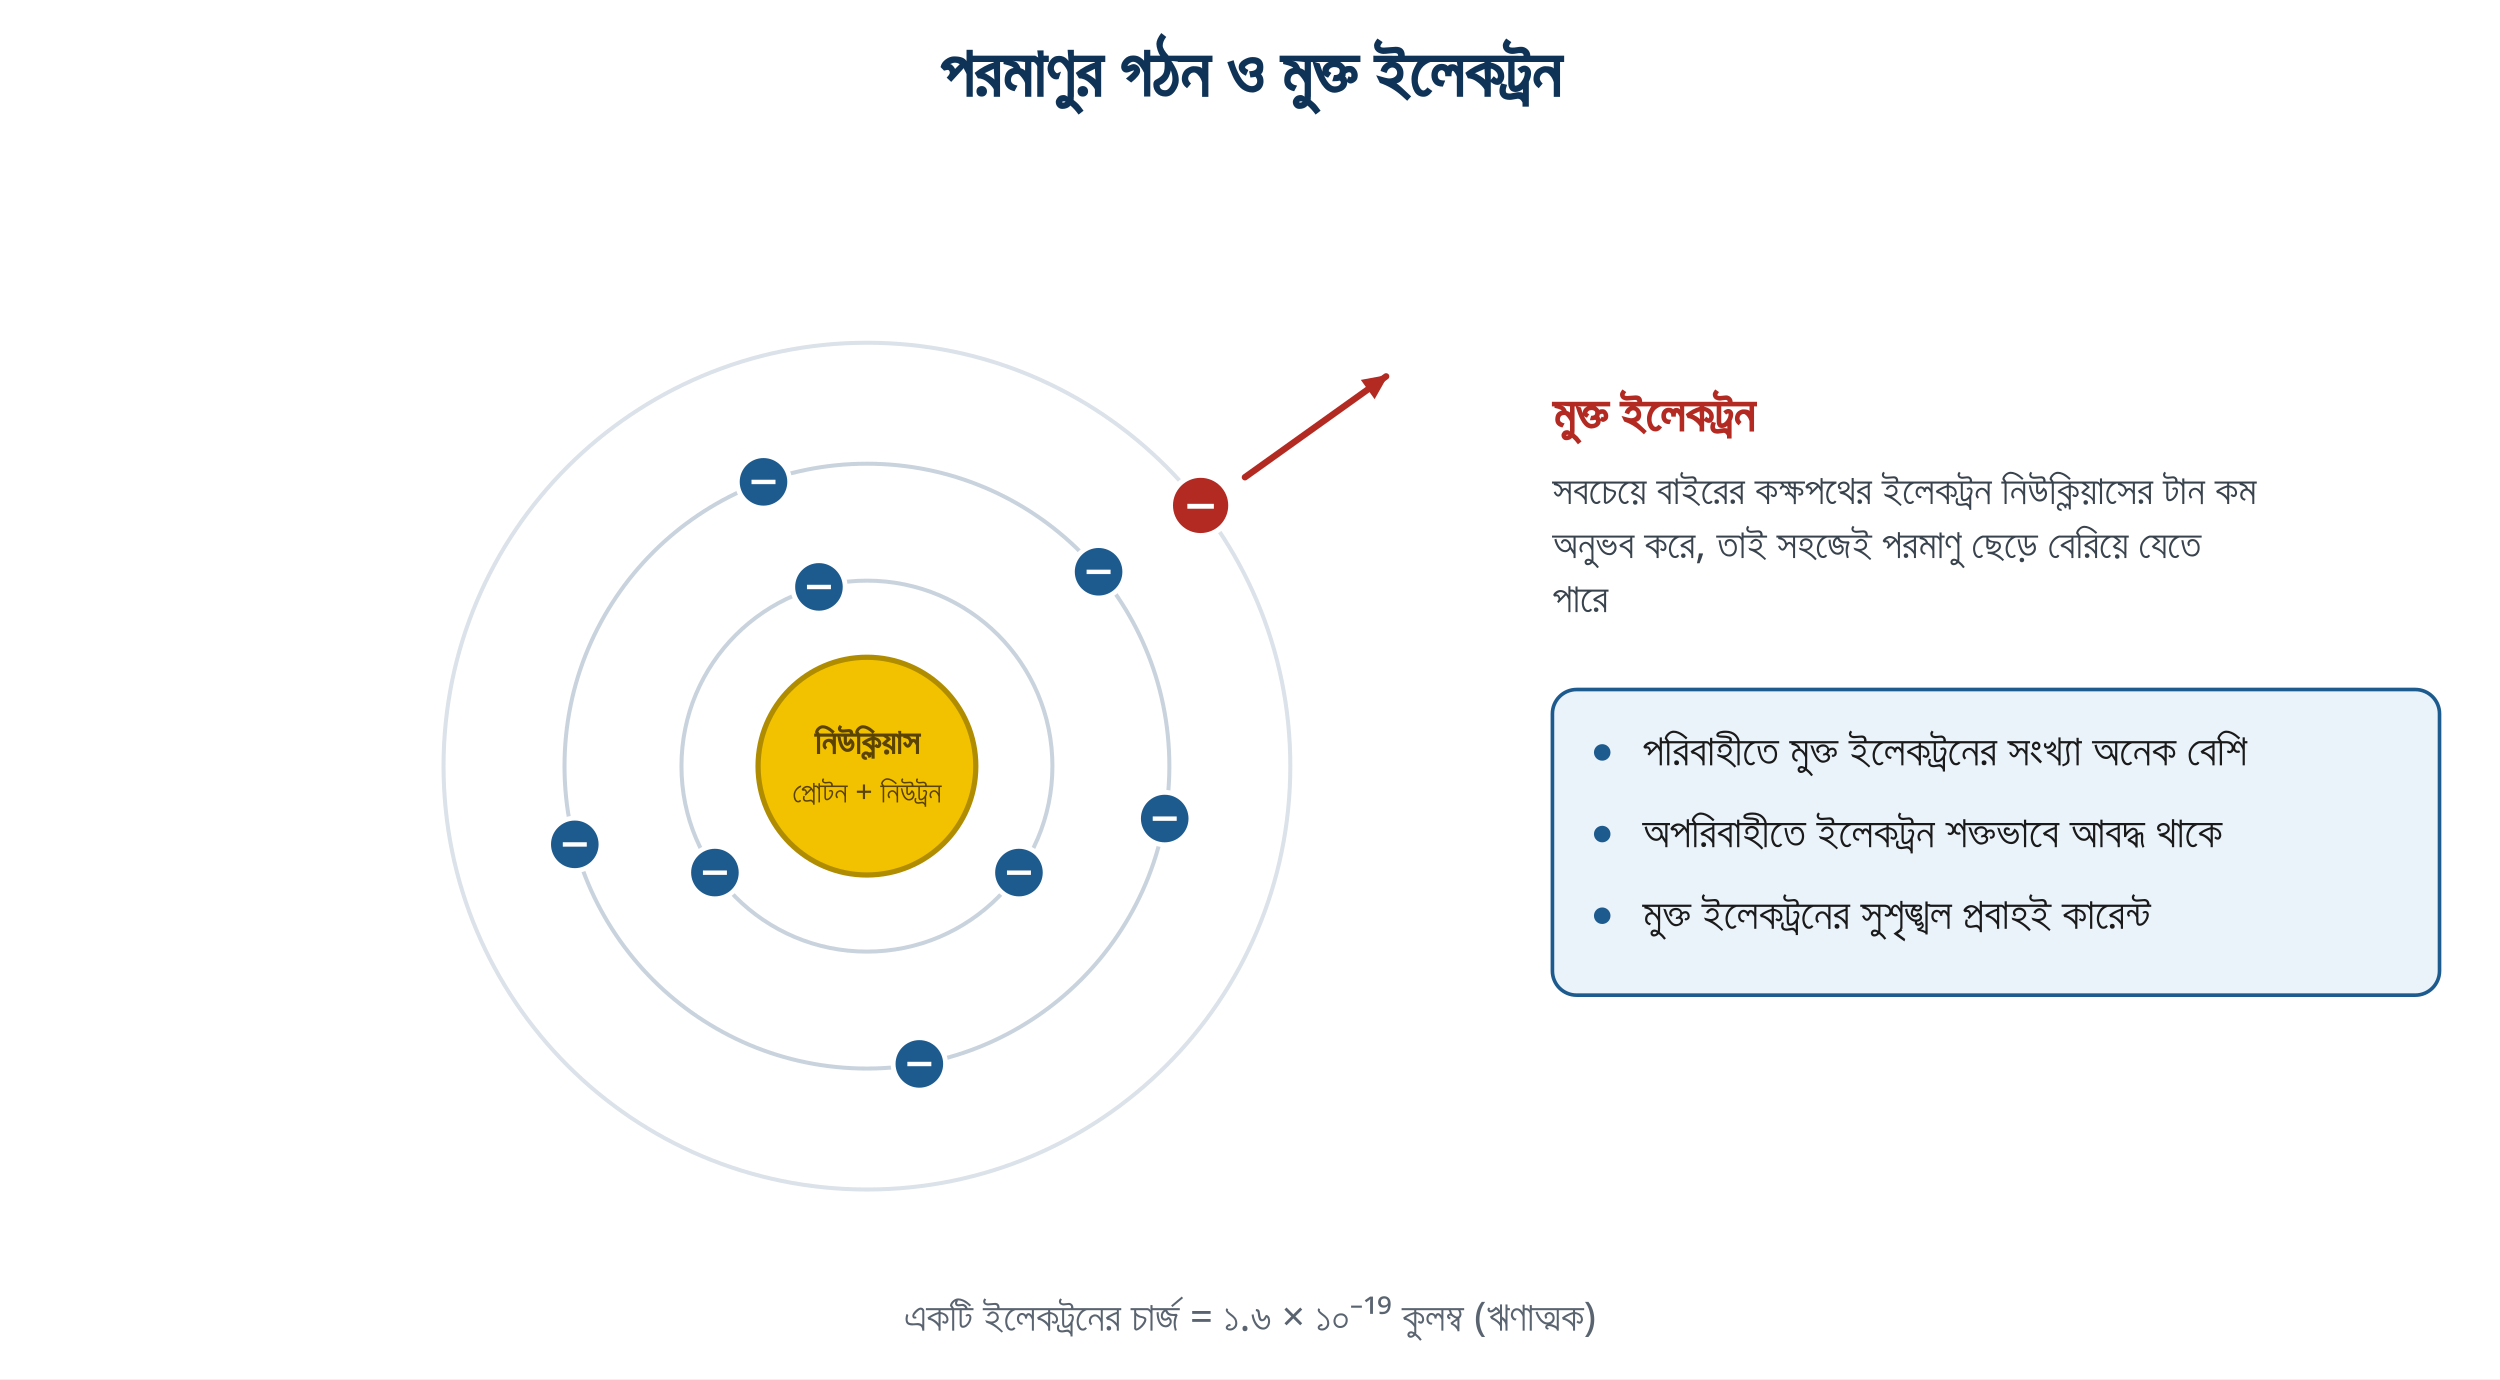
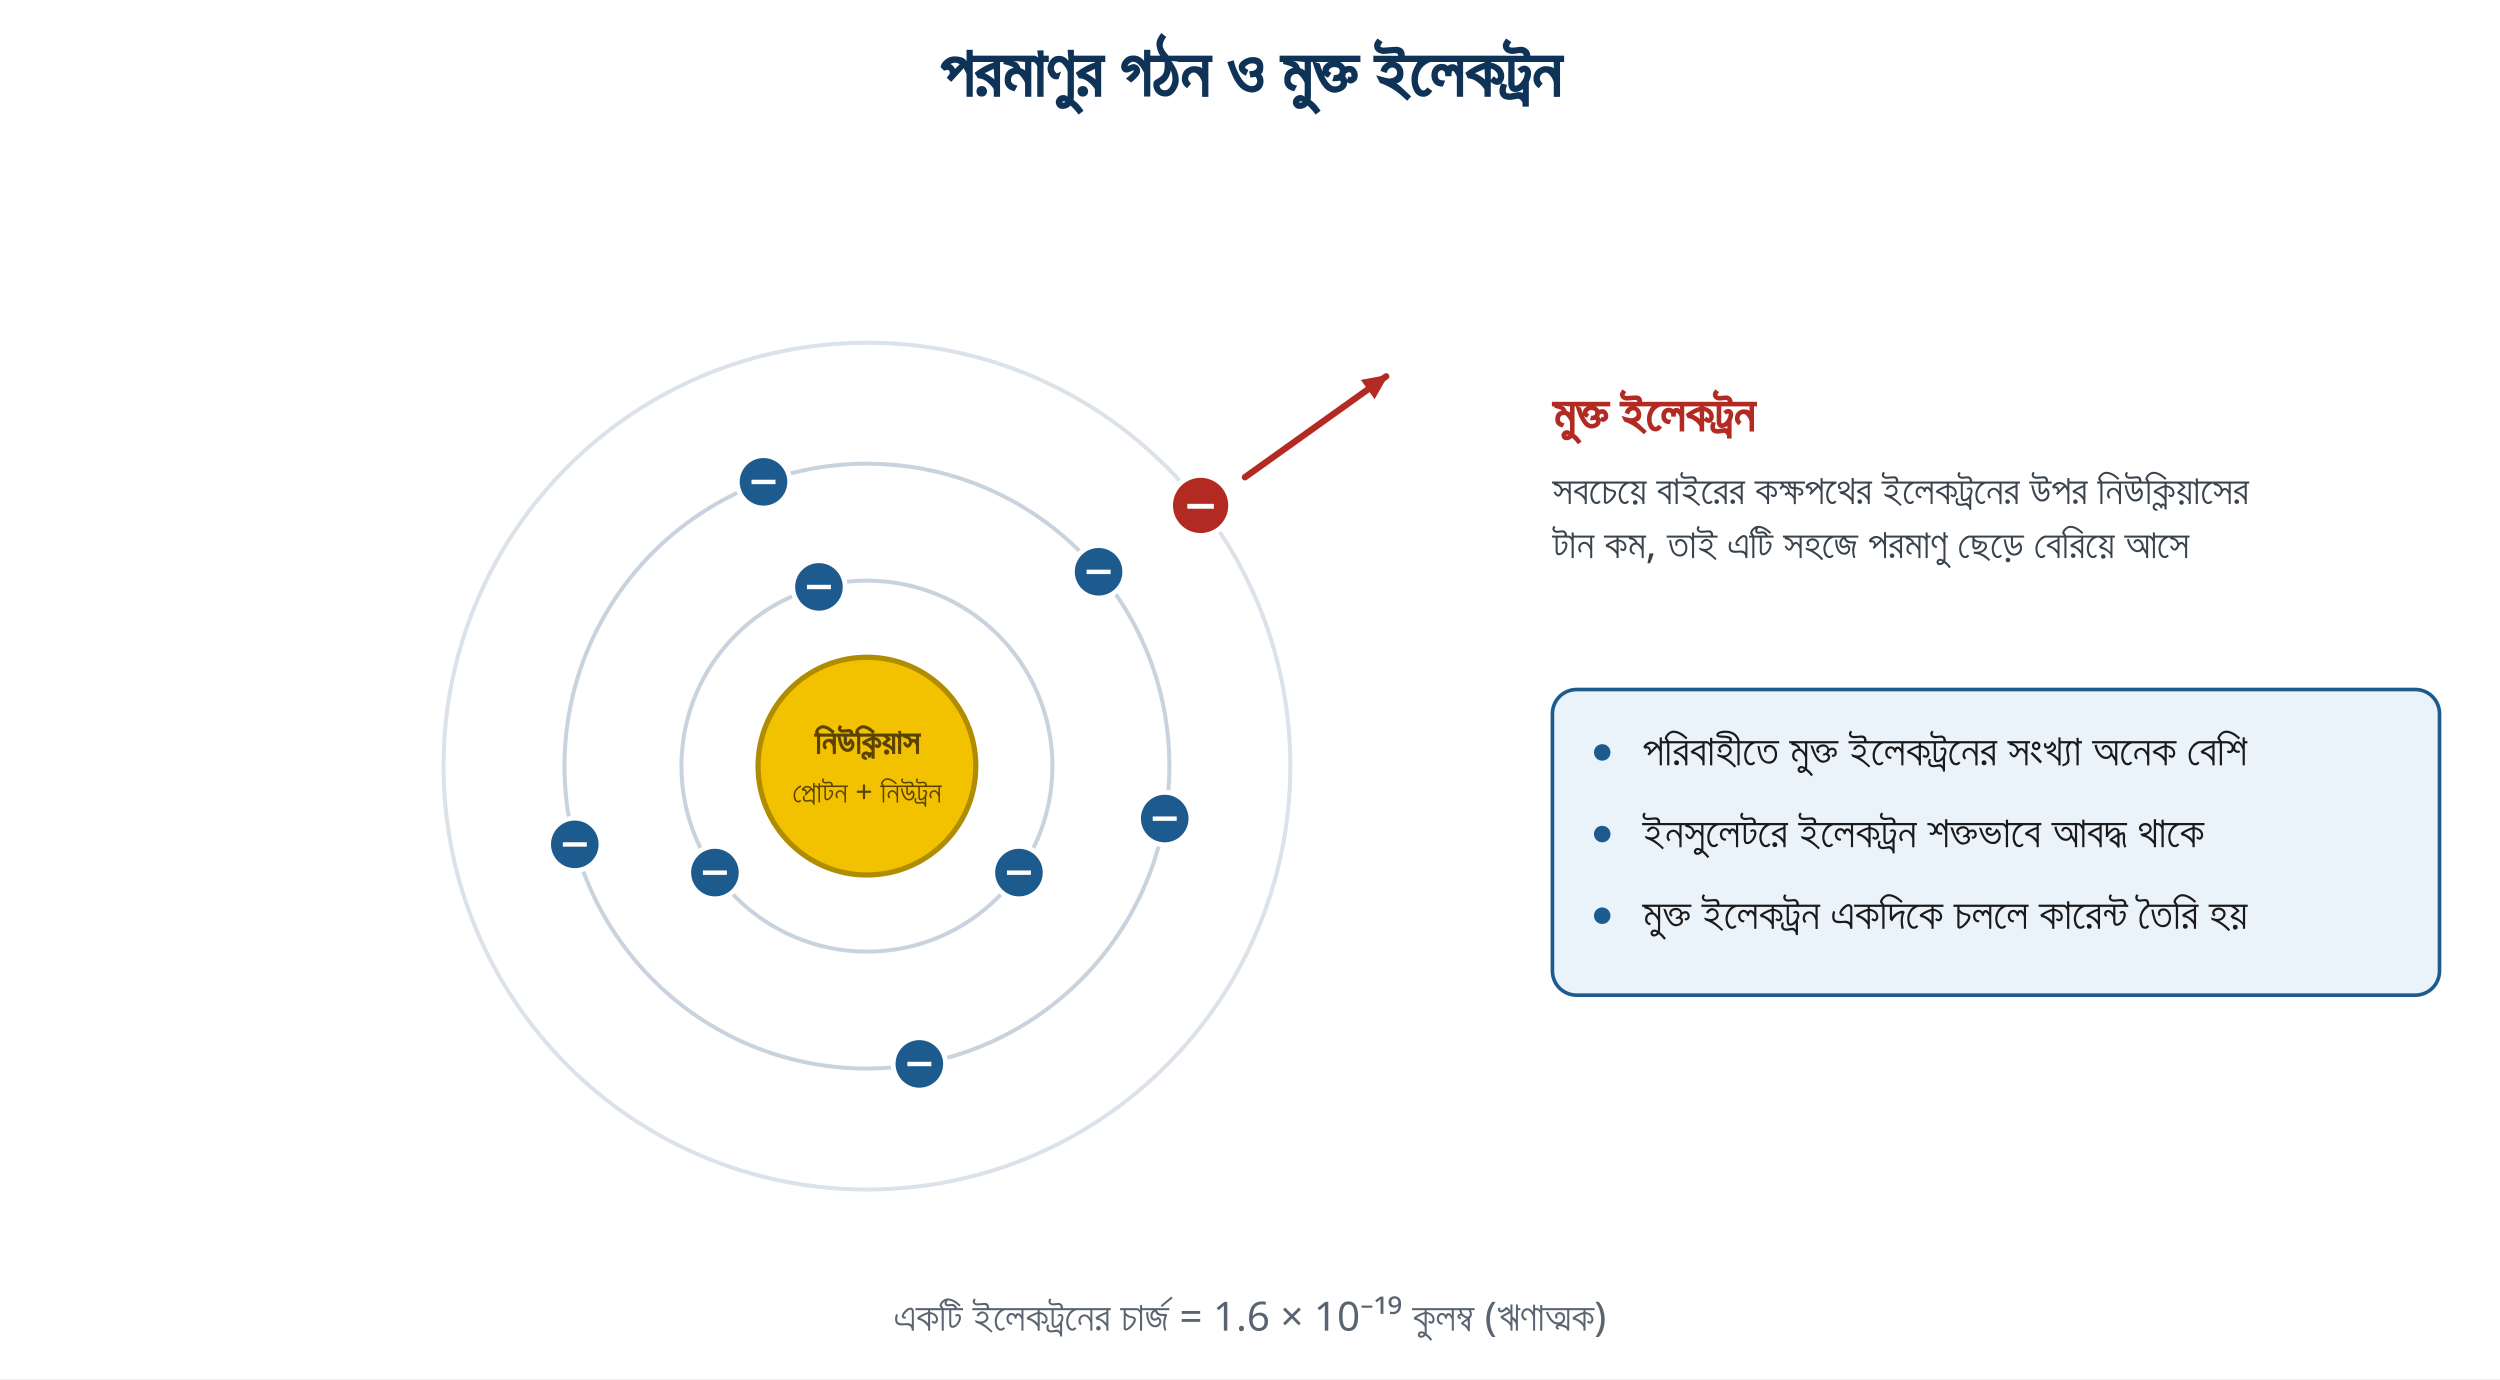
<svg xmlns="http://www.w3.org/2000/svg" width="1240" height="684" viewBox="0 0 1240 684">
  <defs>
    <marker id="ar" viewBox="0 0 10 10" refX="8.5" refY="5" markerUnits="userSpaceOnUse" markerWidth="14" markerHeight="14" orient="auto-start-reverse">
      <path d="M 0.5 0.8 L 9.5 5 L 0.5 9.2 z" fill="#B32A22" />
    </marker>
  </defs>
  <rect width="1240" height="684" fill="#FFFFFF" />
  <text x="620.0" y="48.0" font-family="Kalpurush" font-size="34" font-weight="700" fill="#0F3357" text-anchor="middle">পরমাণুর গঠন ও মুক্ত ইলেকট্রন</text>
  <circle cx="430.0" cy="380.0" r="92.0" fill="none" stroke="#C3CEDA" stroke-width="2" opacity="0.9" />
  <circle cx="430.0" cy="380.0" r="150.0" fill="none" stroke="#C3CEDA" stroke-width="2" opacity="0.9" />
  <circle cx="430.0" cy="380.0" r="210.0" fill="none" stroke="#C3CEDA" stroke-width="2" opacity="0.6" />
  <circle cx="430.0" cy="380.0" r="54.0" fill="#F2C200" stroke="#B08C00" stroke-width="2.6" />
  <text x="430.0" y="374.0" font-family="Kalpurush" font-size="17" font-weight="700" fill="#5A4200" text-anchor="middle">নিউক্লিয়াস</text>
  <text x="430.0" y="398.0" font-family="Kalpurush" font-size="15" font-weight="400" fill="#5A4200" text-anchor="middle">প্রোটন + নিউট্রন</text>
  <circle cx="505.4" cy="432.8" r="13.0" fill="#1D5B8F" stroke="#FFFFFF" stroke-width="2.4" />
  <text x="505.4" y="438.8" font-family="Kalpurush" font-size="19" font-weight="700" fill="#FFFFFF" text-anchor="middle">−</text>
  <circle cx="354.6" cy="432.8" r="13.0" fill="#1D5B8F" stroke="#FFFFFF" stroke-width="2.4" />
  <text x="354.6" y="438.8" font-family="Kalpurush" font-size="19" font-weight="700" fill="#FFFFFF" text-anchor="middle">−</text>
  <circle cx="406.2" cy="291.1" r="13.0" fill="#1D5B8F" stroke="#FFFFFF" stroke-width="2.4" />
  <text x="406.2" y="297.1" font-family="Kalpurush" font-size="19" font-weight="700" fill="#FFFFFF" text-anchor="middle">−</text>
  <circle cx="577.7" cy="406.0" r="13.0" fill="#1D5B8F" stroke="#FFFFFF" stroke-width="2.4" />
  <text x="577.7" y="412.0" font-family="Kalpurush" font-size="19" font-weight="700" fill="#FFFFFF" text-anchor="middle">−</text>
  <circle cx="456.0" cy="527.7" r="13.0" fill="#1D5B8F" stroke="#FFFFFF" stroke-width="2.4" />
  <text x="456.0" y="533.7" font-family="Kalpurush" font-size="19" font-weight="700" fill="#FFFFFF" text-anchor="middle">−</text>
  <circle cx="285.1" cy="418.8" r="13.0" fill="#1D5B8F" stroke="#FFFFFF" stroke-width="2.4" />
  <text x="285.1" y="424.8" font-family="Kalpurush" font-size="19" font-weight="700" fill="#FFFFFF" text-anchor="middle">−</text>
  <circle cx="378.7" cy="239.0" r="13.0" fill="#1D5B8F" stroke="#FFFFFF" stroke-width="2.4" />
  <text x="378.7" y="245.0" font-family="Kalpurush" font-size="19" font-weight="700" fill="#FFFFFF" text-anchor="middle">−</text>
  <circle cx="544.9" cy="283.6" r="13.0" fill="#1D5B8F" stroke="#FFFFFF" stroke-width="2.4" />
  <text x="544.9" y="289.6" font-family="Kalpurush" font-size="19" font-weight="700" fill="#FFFFFF" text-anchor="middle">−</text>
  <circle cx="595.5" cy="250.7" r="15.0" fill="#B32A22" stroke="#FFFFFF" stroke-width="2.6" />
  <text x="595.5" y="257.7" font-family="Kalpurush" font-size="21" font-weight="700" fill="#FFFFFF" text-anchor="middle">−</text>
  <path d="M 617.5 236.7 L 687.5 186.7" fill="none" stroke="#B32A22" stroke-width="3.2" stroke-linecap="round" stroke-linejoin="round" marker-end="url(#ar)" />
  <text x="770.0" y="214.0" font-family="Kalpurush" font-size="24.5" font-weight="700" fill="#B32A22" text-anchor="start">মুক্ত ইলেকট্রন</text>
-   <text x="770.0" y="250.0" font-family="Kalpurush" font-size="20" font-weight="400" fill="#39434D" text-anchor="start">সবচেয়ে বাইরের কক্ষপথের ইলেকট্রন নিউক্লিয়াসের টান কম</text>
-   <text x="770.0" y="276.8" font-family="Kalpurush" font-size="20" font-weight="400" fill="#39434D" text-anchor="start">অনুভব করে, তাই সহজেই পরমাণু ছেড়ে বেরিয়ে যেতে</text>
-   <text x="770.0" y="303.6" font-family="Kalpurush" font-size="20" font-weight="400" fill="#39434D" text-anchor="start">পারে</text>
+   <text x="770.0" y="250.0" font-family="Kalpurush" font-size="20" font-weight="400" fill="#39434D" text-anchor="start">সবচেয়ে বাইরের কক্ষপথের ইলেকট্রনের উপর নিউক্লিয়াসের</text>
+   <text x="770.0" y="276.8" font-family="Kalpurush" font-size="20" font-weight="400" fill="#39434D" text-anchor="start">টান কম, তাই এটি সহজে পরমাণু ছেড়ে বেরিয়ে আসে</text>
  <rect x="770.0" y="342.0" width="440.0" height="151.6" rx="12" fill="#EAF2FA" stroke="#1D5B8F" stroke-width="1.8" />
  <circle cx="794.7" cy="373.2" r="4.1" fill="#1D5B8F" stroke="none" stroke-width="2" />
  <text x="814.7" y="379.6" font-family="Kalpurush" font-size="21.5" font-weight="400" fill="#1A1A1A" text-anchor="start">পরিবাহীতে মুক্ত ইলেকট্রনের সংখ্যা অনেক বেশি</text>
  <circle cx="794.7" cy="413.7" r="4.1" fill="#1D5B8F" stroke="none" stroke-width="2" />
-   <text x="814.7" y="420.2" font-family="Kalpurush" font-size="21.5" font-weight="400" fill="#1A1A1A" text-anchor="start">অপরিবাহীতে ইলেকট্রন শক্তভাবে আবদ্ধ থাকে</text>
+   <text x="814.7" y="420.2" font-family="Kalpurush" font-size="21.5" font-weight="400" fill="#1A1A1A" text-anchor="start">ইনসুলেটরে ইলেকট্রন শক্তভাবে আবদ্ধ থাকে</text>
  <circle cx="794.7" cy="454.2" r="4.1" fill="#1D5B8F" stroke="none" stroke-width="2" />
-   <text x="814.7" y="460.7" font-family="Kalpurush" font-size="21.5" font-weight="400" fill="#1A1A1A" text-anchor="start">মুক্ত ইলেকট্রনের সুশৃঙ্খল প্রবাহই কারেন্ট</text>
-   <text x="620.0" y="660.0" font-family="Kalpurush" font-size="20" font-weight="400" fill="#5A6470" text-anchor="middle">একটি ইলেকট্রনের চার্জ = ১.৬ × ১০⁻¹⁹ কুলম্ব (ঋণাত্মক)</text>
+   <text x="814.7" y="460.7" font-family="Kalpurush" font-size="21.5" font-weight="400" fill="#1A1A1A" text-anchor="start">মুক্ত ইলেকট্রন একদিকে চললে কারেন্ট তৈরি হয়</text>
+   <text x="620.0" y="660.0" font-family="Kalpurush" font-size="20" font-weight="400" fill="#5A6470" text-anchor="middle">একটি ইলেকট্রনের চার্জ = 1.6 × 10⁻¹⁹ কুলম্ব (ঋণাত্মক)</text>
</svg>
